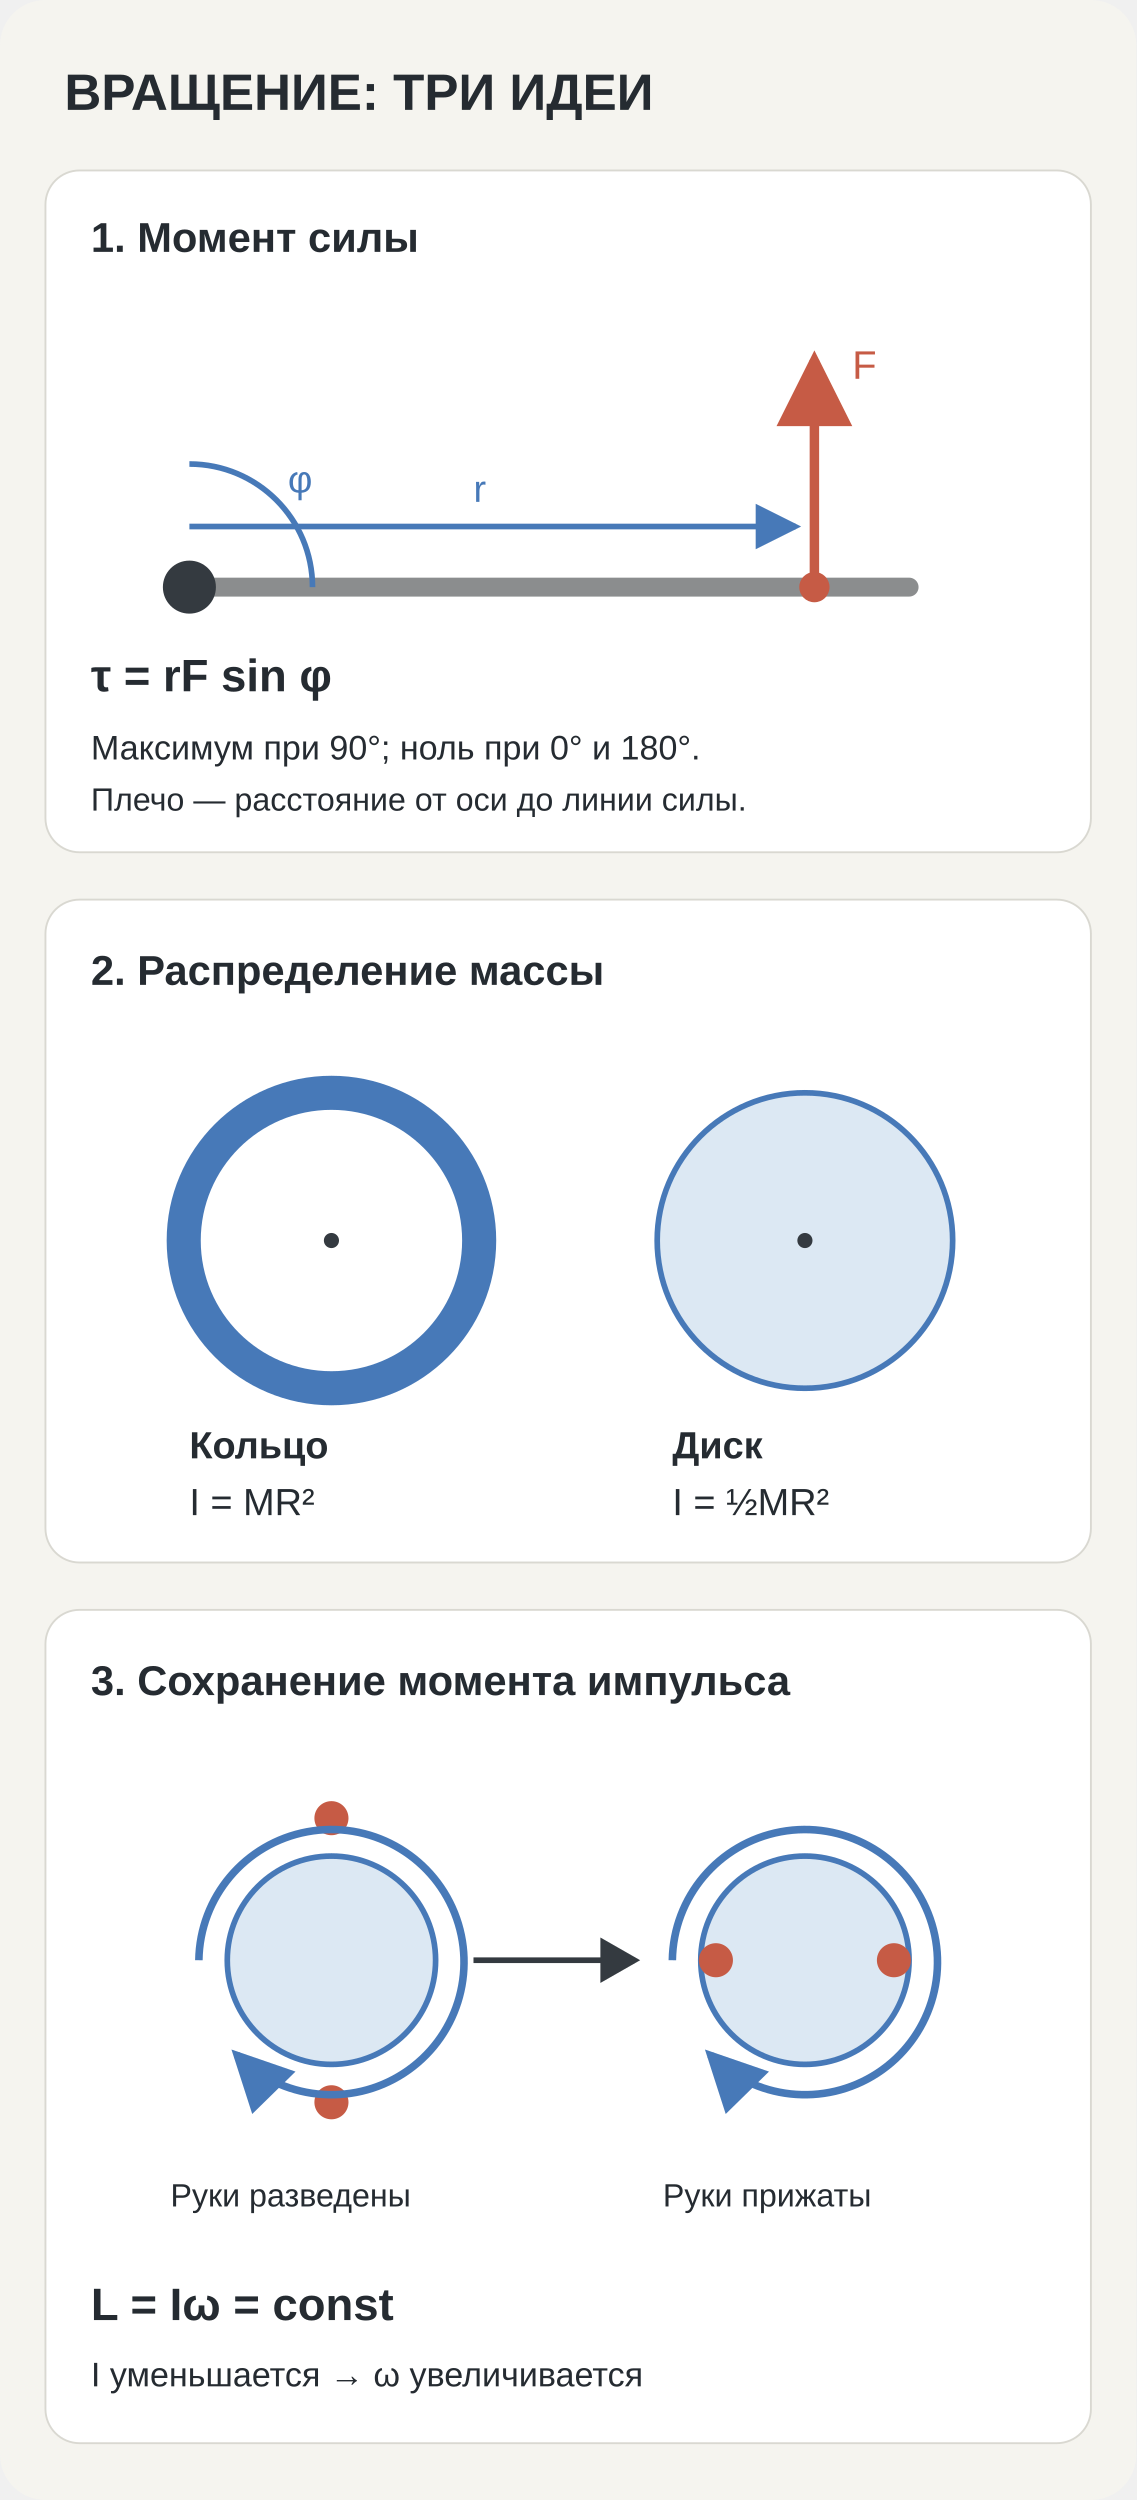
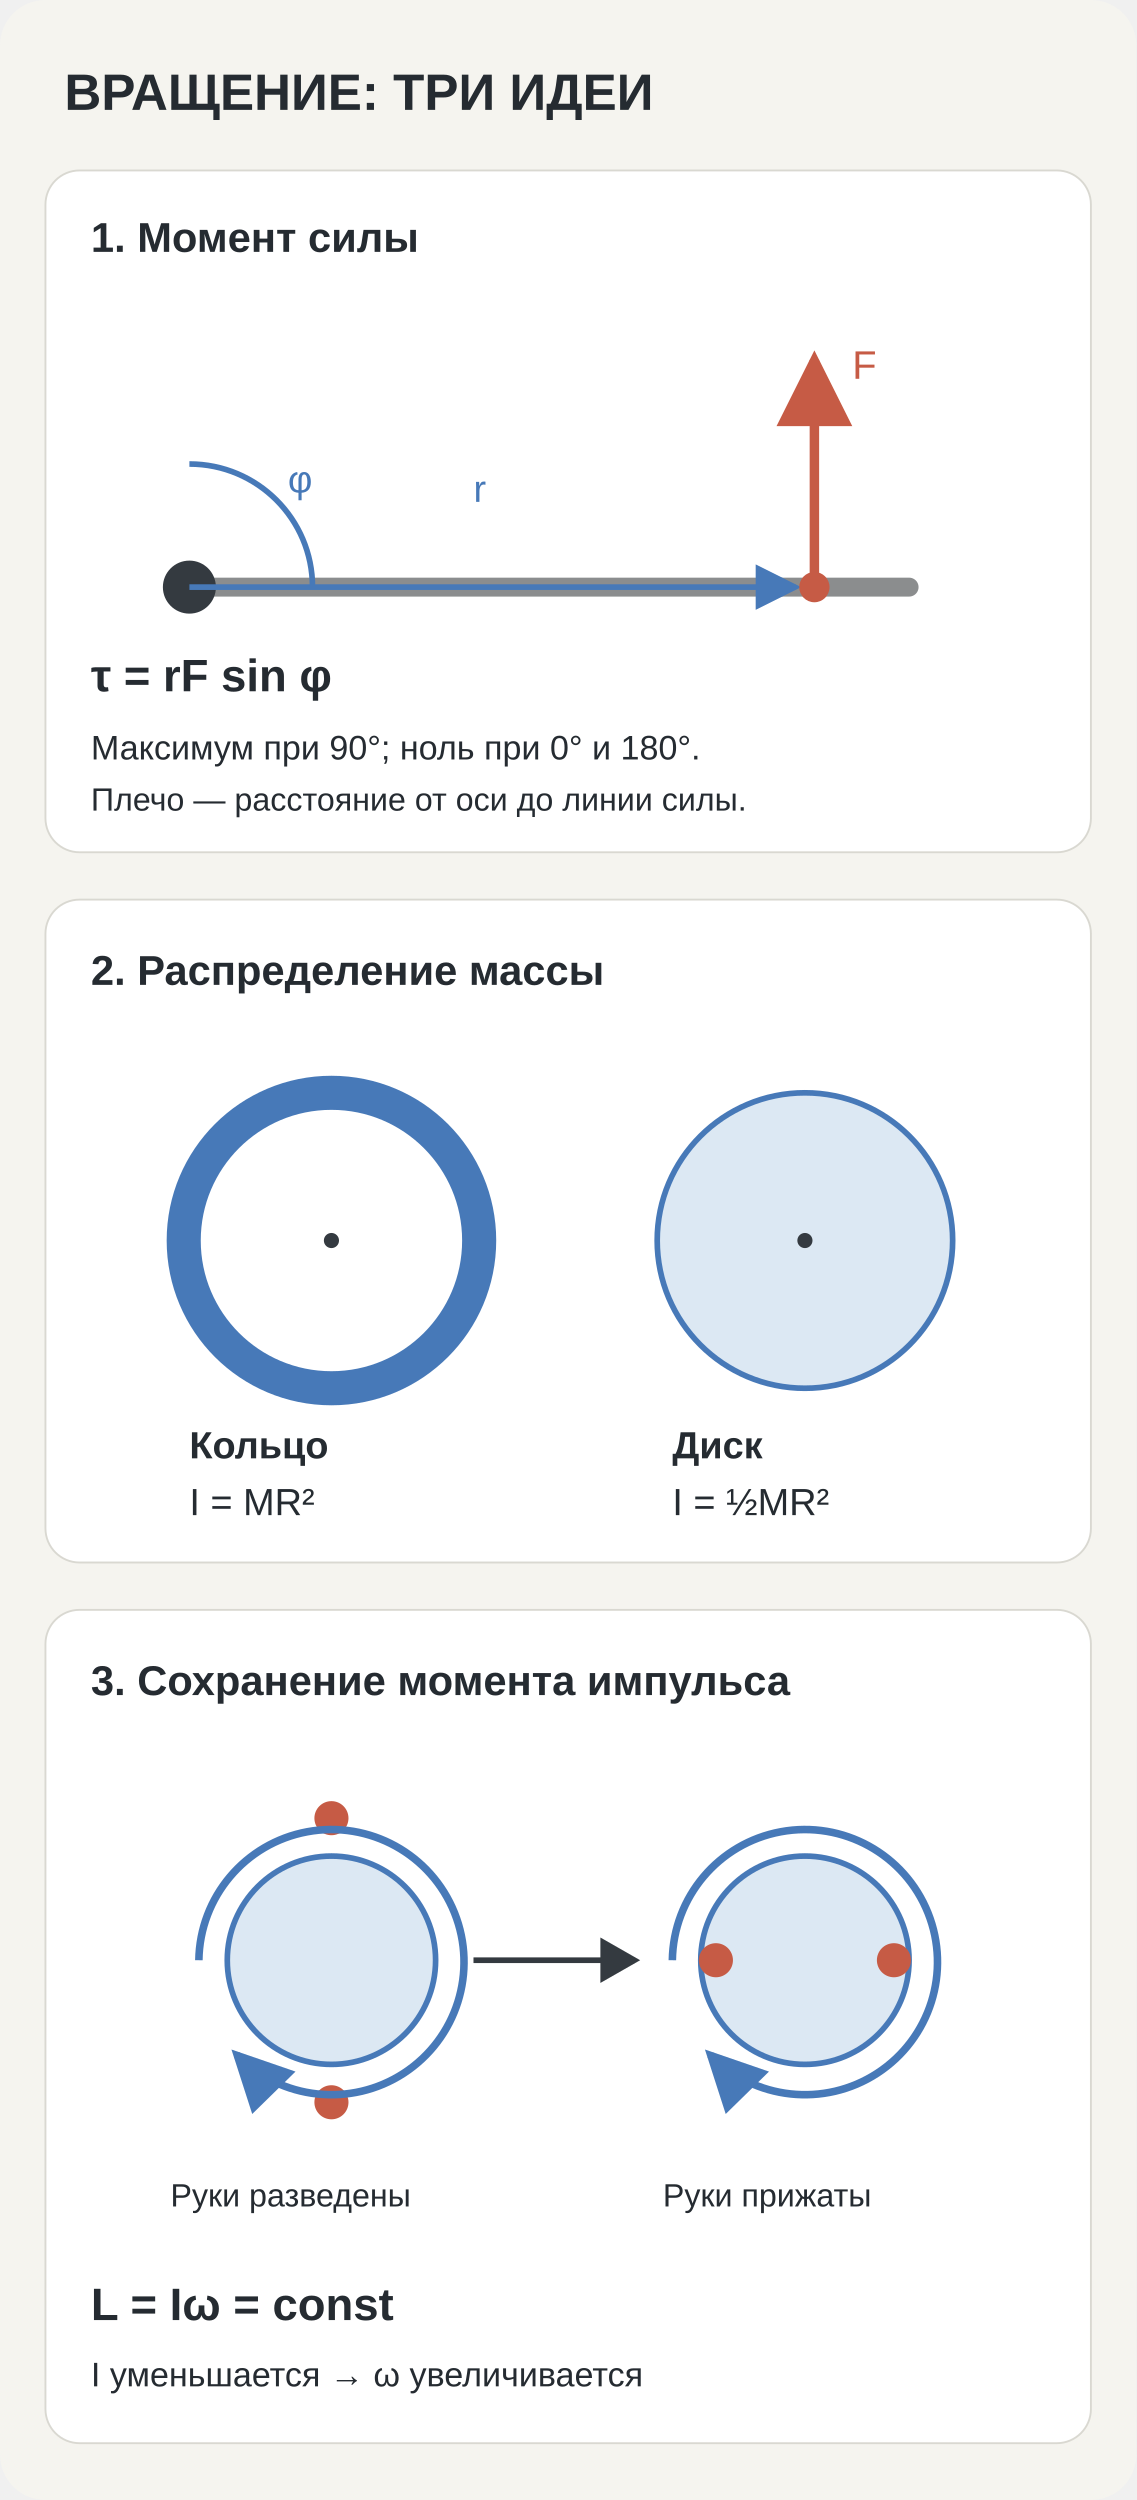
<svg xmlns="http://www.w3.org/2000/svg" width="600" height="1320" viewBox="0 0 600 1320" role="img" aria-labelledby="t d">
  <defs>
    <marker id="r" markerWidth="9" markerHeight="9" refX="7" refY="4" orient="auto">
      <path d="M0 0L8 4L0 8Z" fill="#c65b45" />
    </marker>
    <marker id="b" markerWidth="9" markerHeight="9" refX="7" refY="4" orient="auto">
      <path d="M0 0L8 4L0 8Z" fill="#4779b8" />
    </marker>
    <marker id="k" markerWidth="8" markerHeight="8" refX="6" refY="4" orient="auto">
      <path d="M0 0L7 4L0 8Z" fill="#343a40" />
    </marker>
  </defs>
  <rect width="600" height="1320" rx="24" fill="#f5f4ef" />
  <g font-family="Arial,sans-serif" fill="#252b31">
    <text x="34" y="58" font-size="27" font-weight="700">ВРАЩЕНИЕ: ТРИ ИДЕИ</text>
    <rect x="24" y="90" width="552" height="360" rx="18" fill="#fff" stroke="#d9d8d1" />
    <text x="48" y="133" font-size="22" font-weight="700">1. Момент силы</text>
    <line x1="100" y1="310" x2="480" y2="310" stroke="#8b8d8e" stroke-width="10" stroke-linecap="round" />
    <circle cx="100" cy="310" r="14" fill="#343a40" />
-     <line x1="100" y1="278" x2="420" y2="278" stroke="#4779b8" stroke-width="3" marker-end="url(#b)" />
+     <line x1="100" y1="310" x2="420" y2="310" stroke="#4779b8" stroke-width="3" marker-end="url(#b)" />
    <text x="250" y="265" font-size="20" fill="#4779b8">r</text>
    <circle cx="430" cy="310" r="8" fill="#c65b45" />
    <line x1="430" y1="310" x2="430" y2="190" stroke="#c65b45" stroke-width="5" marker-end="url(#r)" />
    <text x="450" y="200" font-size="21" fill="#c65b45">F</text>
    <path d="M165 310 A65 65 0 0 0 100 245" fill="none" stroke="#4779b8" stroke-width="3" />
    <text x="152" y="260" font-size="20" fill="#4779b8">φ</text>
    <text x="48" y="365" font-size="24" font-weight="700">τ = rF sin φ</text>
    <text x="48" y="401" font-size="18">Максимум при 90°; ноль при 0° и 180°.</text>
    <text x="48" y="428" font-size="17">Плечо — расстояние от оси до линии силы.</text>
    <rect x="24" y="475" width="552" height="350" rx="18" fill="#fff" stroke="#d9d8d1" />
    <text x="48" y="520" font-size="22" font-weight="700">2. Распределение массы</text>
    <circle cx="175" cy="655" r="78" fill="none" stroke="#4779b8" stroke-width="18" />
    <circle cx="175" cy="655" r="4" fill="#343a40" />
    <circle cx="425" cy="655" r="78" fill="#dce8f3" stroke="#4779b8" stroke-width="3" />
    <circle cx="425" cy="655" r="4" fill="#343a40" />
    <text x="100" y="770" font-size="20" font-weight="700">Кольцо</text>
    <text x="100" y="800" font-size="20">I = MR²</text>
    <text x="355" y="770" font-size="20" font-weight="700">Диск</text>
    <text x="355" y="800" font-size="20">I = ½MR²</text>
    <rect x="24" y="850" width="552" height="440" rx="18" fill="#fff" stroke="#d9d8d1" />
    <text x="48" y="895" font-size="22" font-weight="700">3. Сохранение момента импульса</text>
    <circle cx="175" cy="1035" r="55" fill="#dce8f3" stroke="#4779b8" stroke-width="3" />
    <circle cx="175" cy="960" r="9" fill="#c65b45" />
    <circle cx="175" cy="1110" r="9" fill="#c65b45" />
    <path d="M105 1035 A70 70 0 1 1 125 1085" fill="none" stroke="#4779b8" stroke-width="4" marker-end="url(#b)" />
    <circle cx="425" cy="1035" r="55" fill="#dce8f3" stroke="#4779b8" stroke-width="3" />
    <circle cx="378" cy="1035" r="9" fill="#c65b45" />
    <circle cx="472" cy="1035" r="9" fill="#c65b45" />
    <path d="M355 1035 A70 70 0 1 1 375 1085" fill="none" stroke="#4779b8" stroke-width="4" marker-end="url(#b)" />
    <path d="M250 1035 L335 1035" stroke="#343a40" stroke-width="3" marker-end="url(#k)" />
    <text x="90" y="1165" font-size="17">Руки разведены</text>
    <text x="350" y="1165" font-size="17">Руки прижаты</text>
    <text x="48" y="1225" font-size="24" font-weight="700">L = Iω = const</text>
    <text x="48" y="1260" font-size="18">I уменьшается → ω увеличивается</text>
  </g>
</svg>
